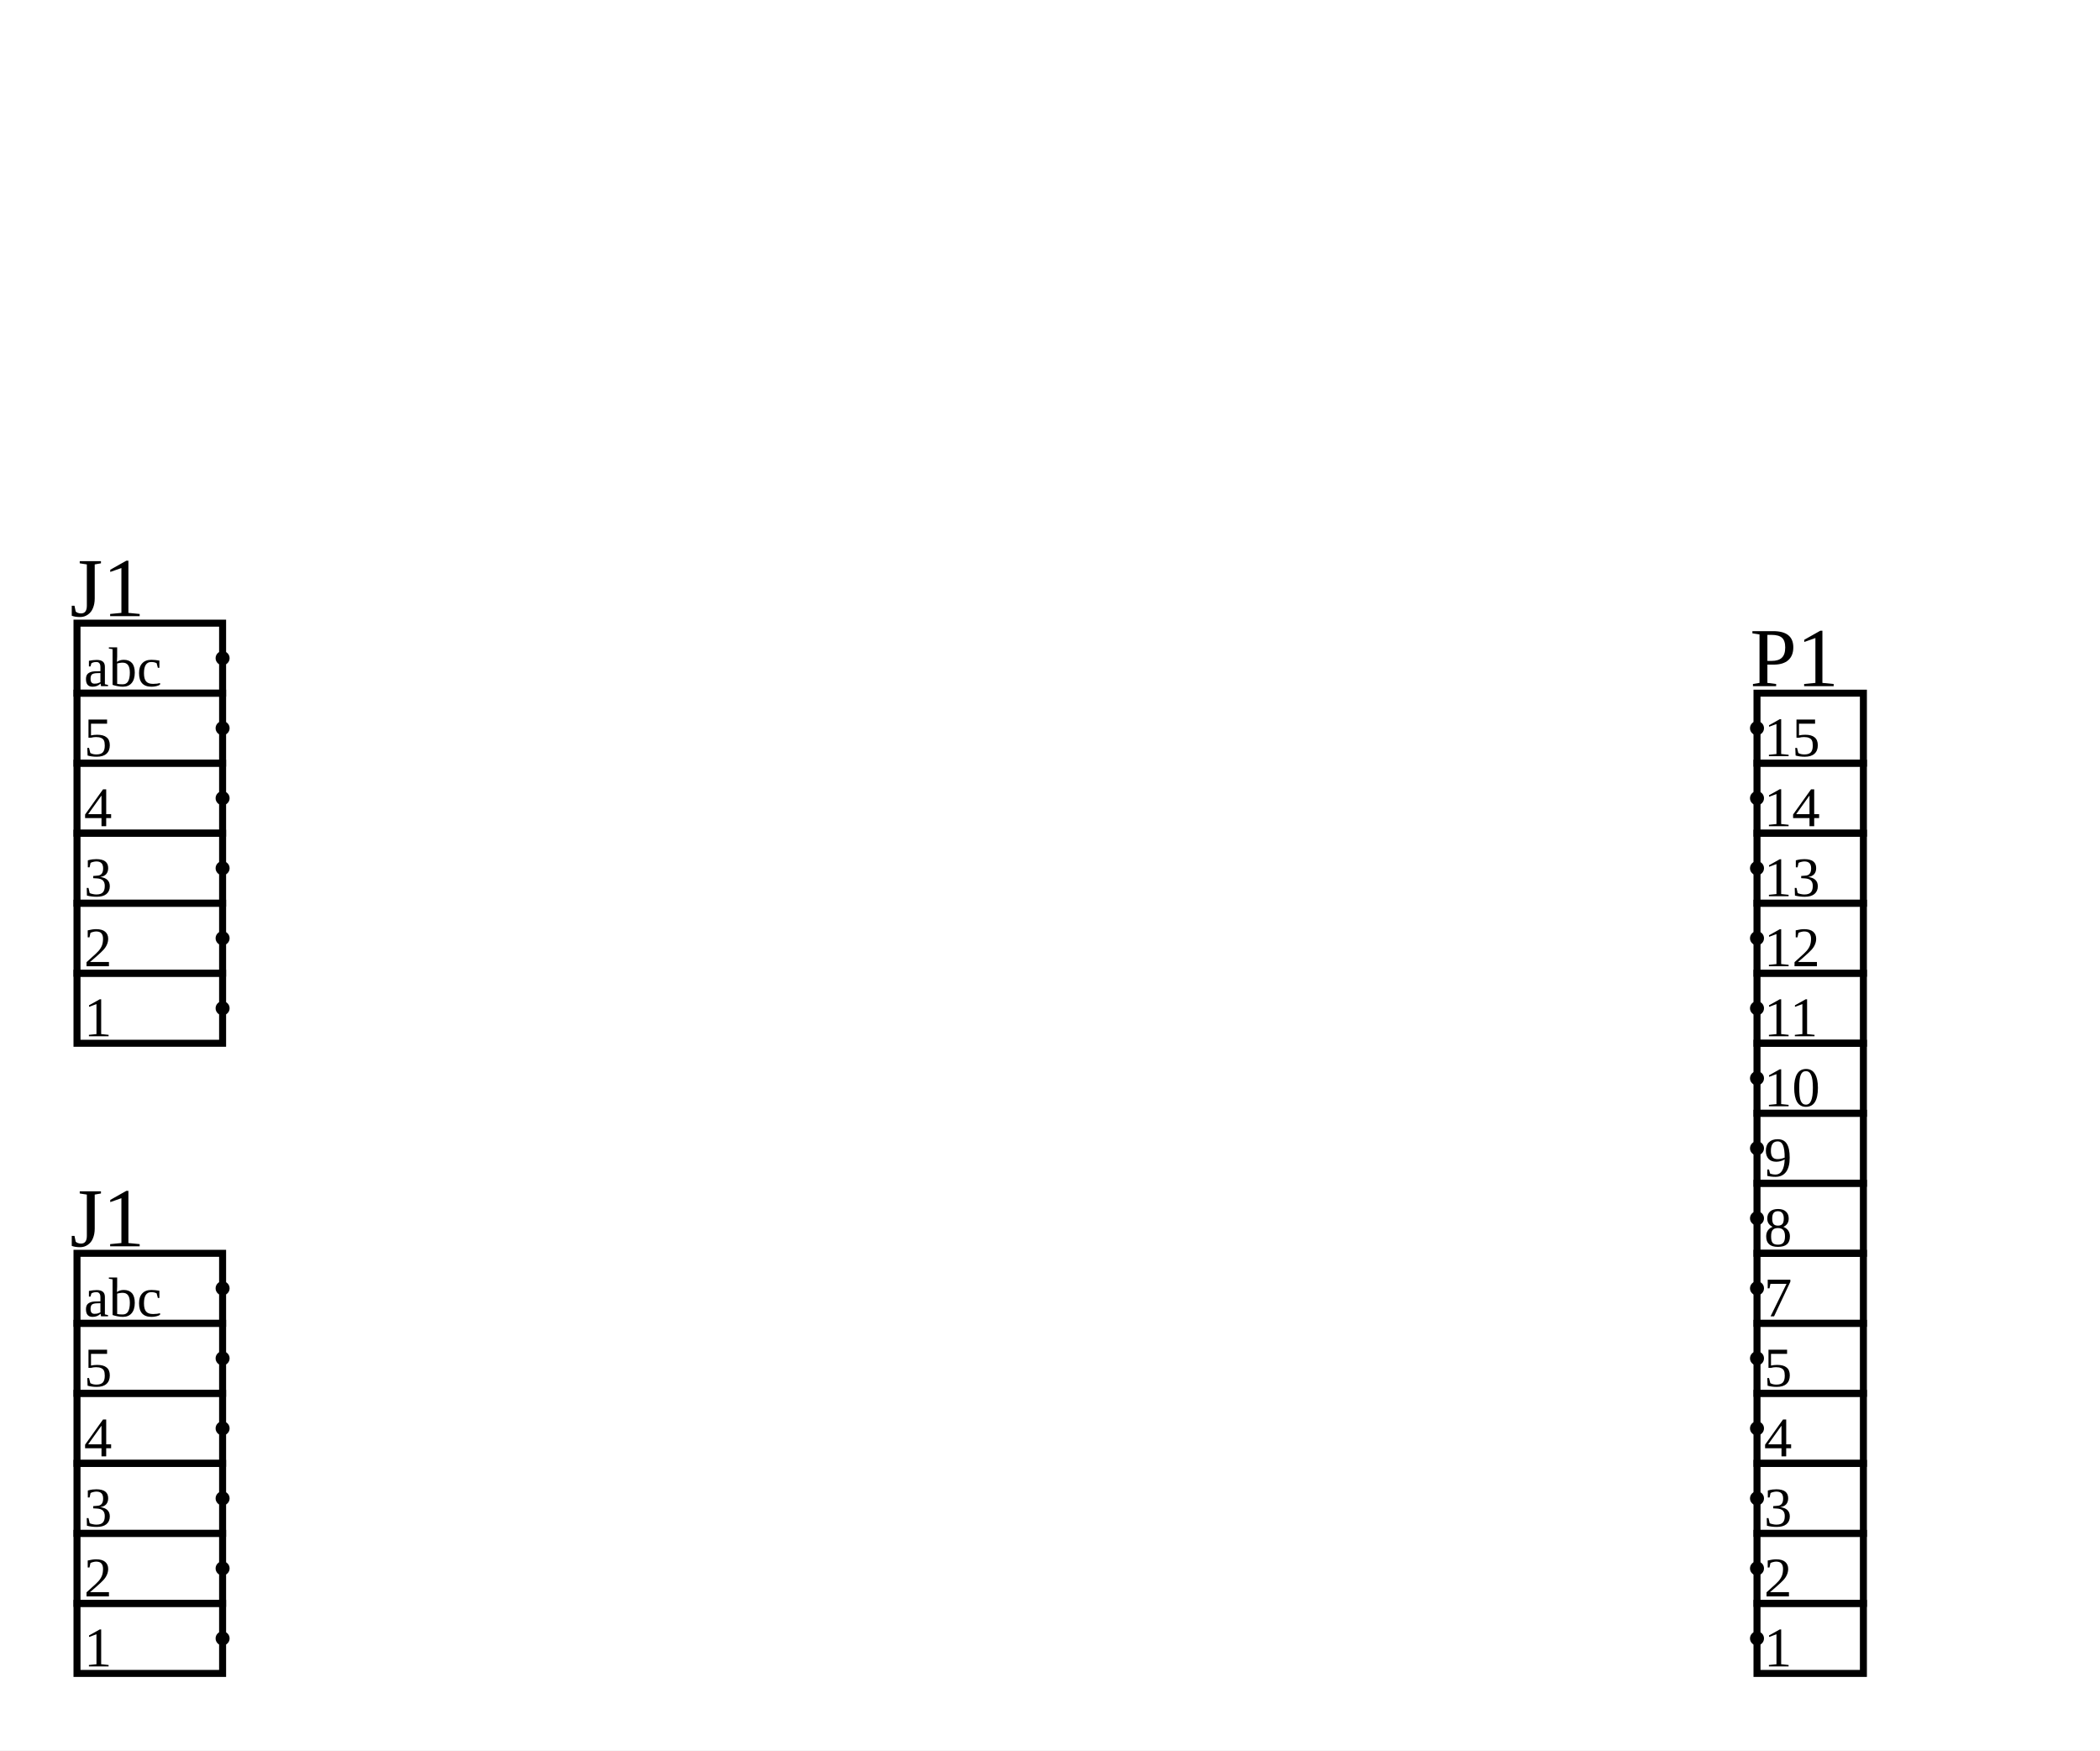
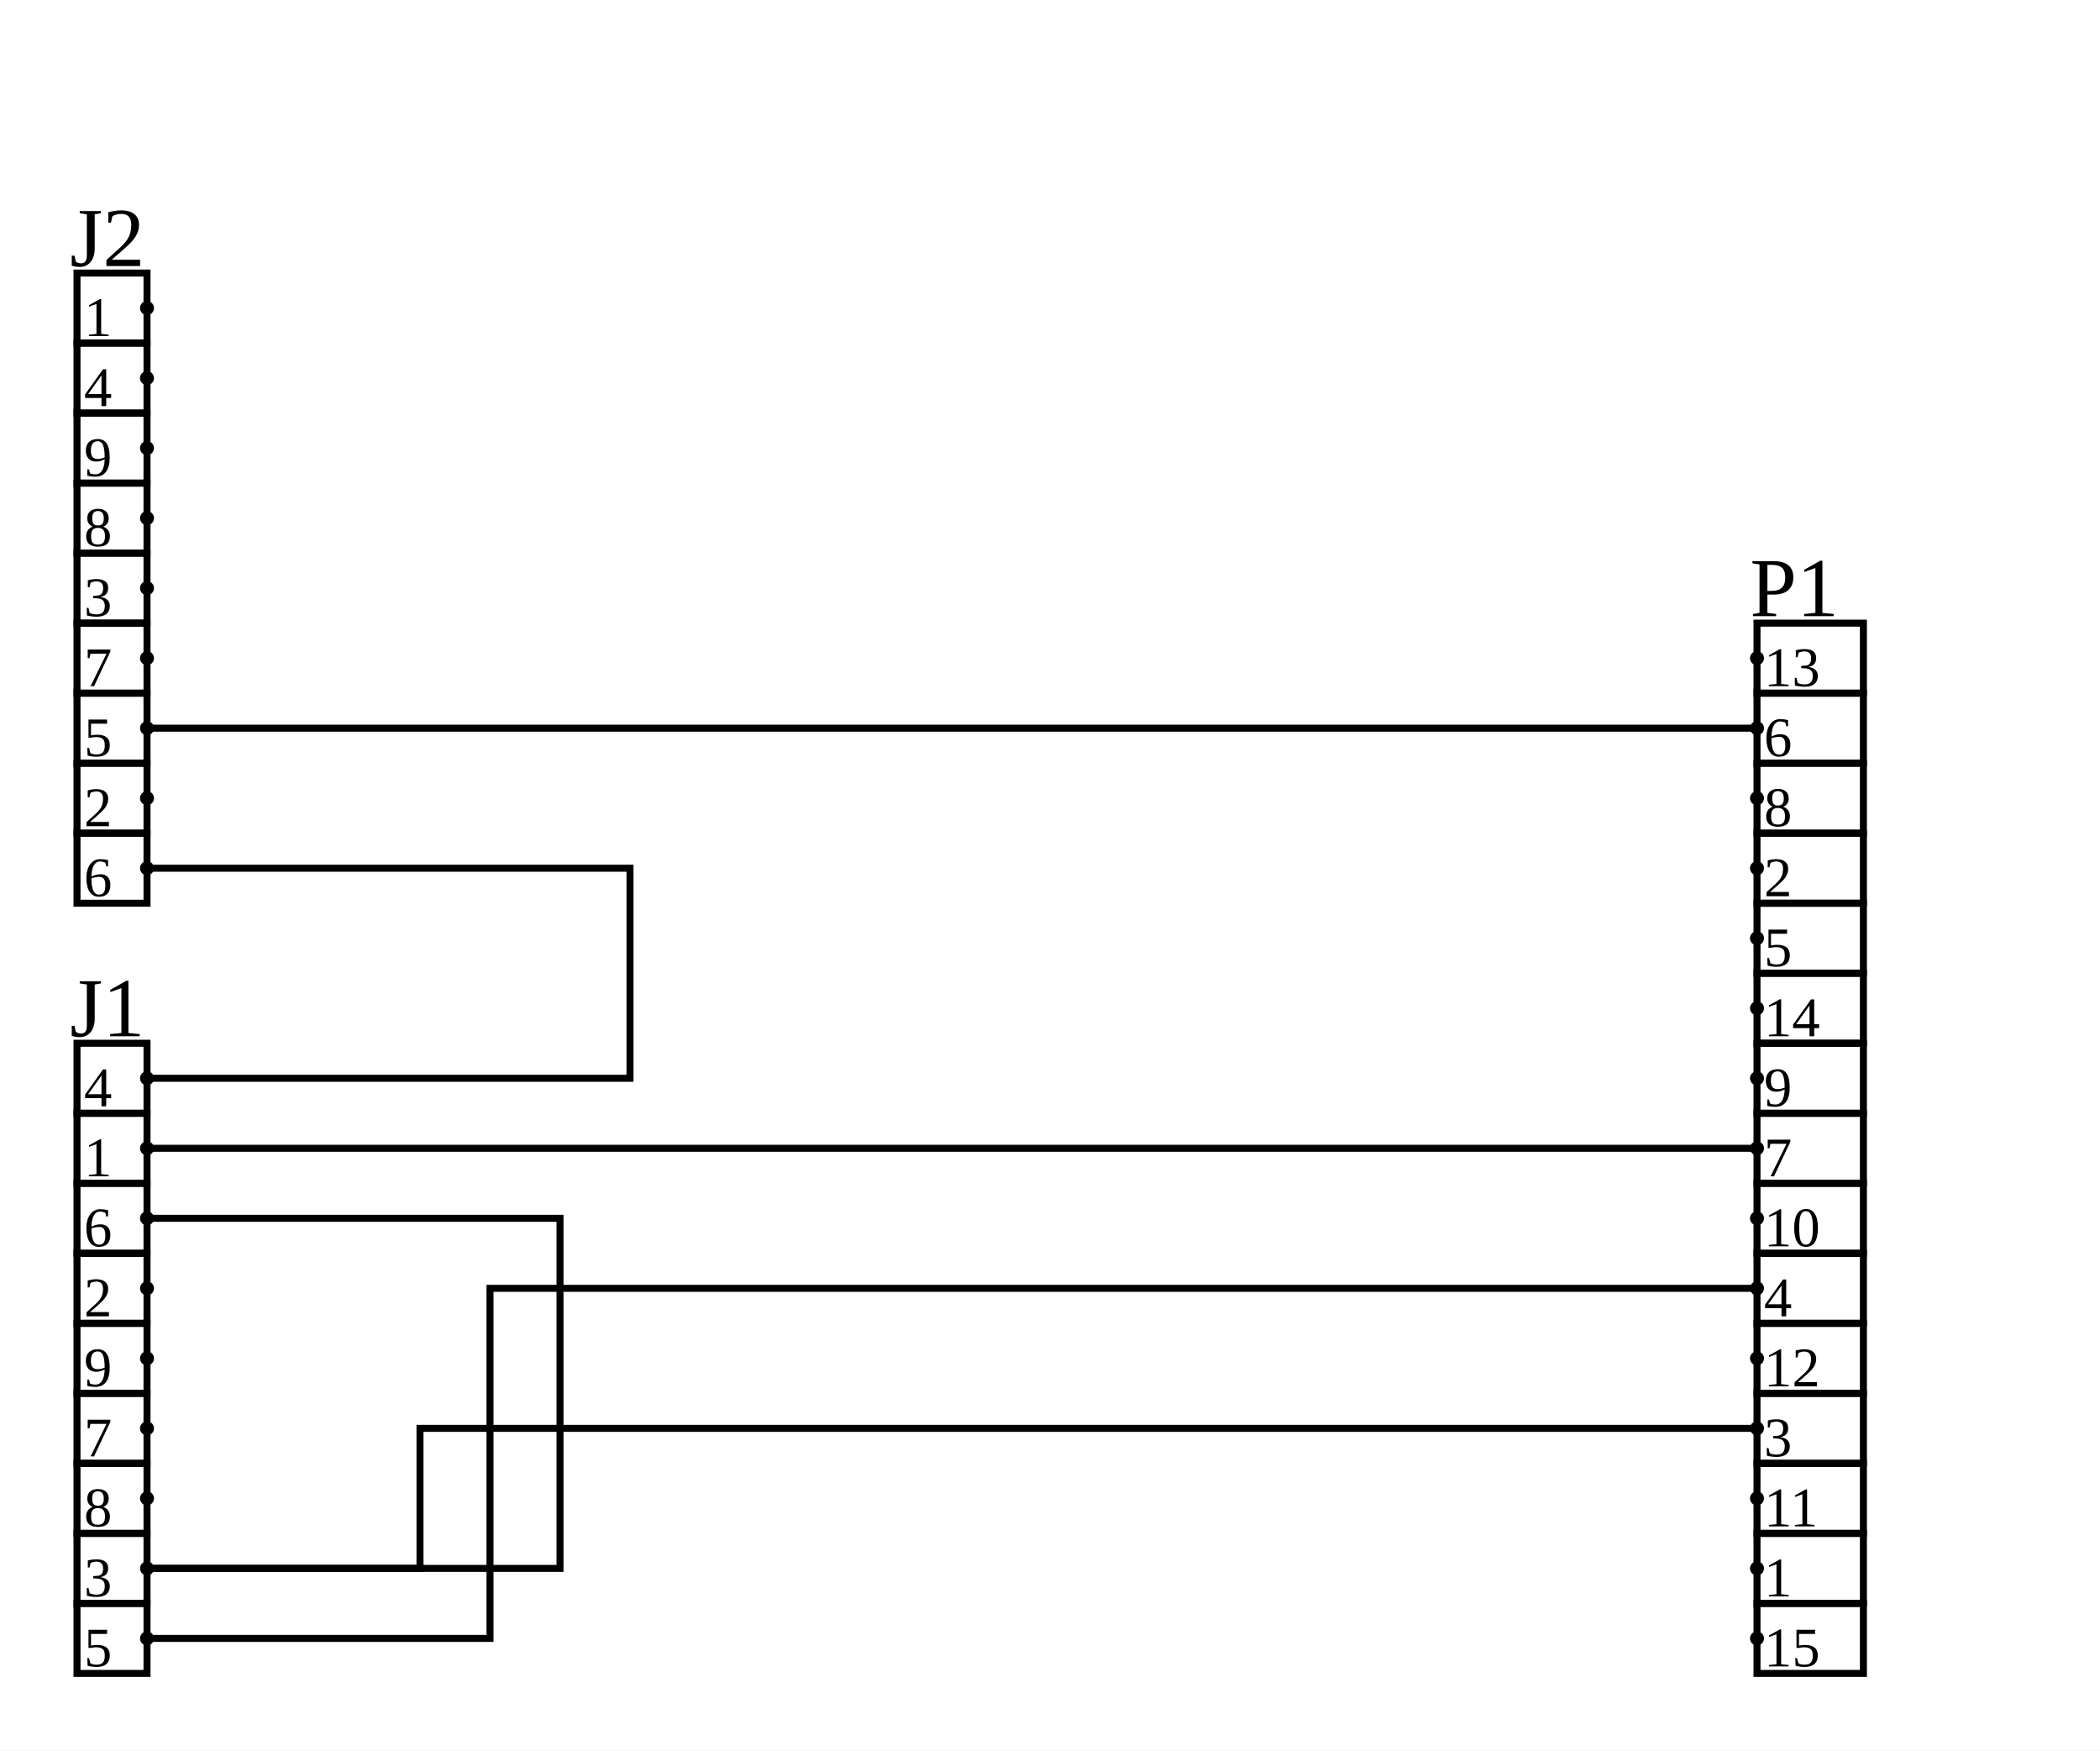
<svg xmlns="http://www.w3.org/2000/svg" width="300" height="250" viewBox="0 -250 300 250">
  <defs>
</defs>
  <rect x="0" y="-250" width="300" height="250" fill="#FFFFFF" />
-   <rect x="11" y="-21" width="20.8" height="10" stroke="black" stroke-width="1" fill="none" />
-   <text x="12" y="-12" font-size="8" fill="black" dy="0em">1</text>
-   <circle cx="31.8" cy="-16.0" r="1" />
-   <rect x="11" y="-31" width="20.8" height="10" stroke="black" stroke-width="1" fill="none" />
-   <text x="12" y="-22" font-size="8" fill="black" dy="0em">2</text>
-   <circle cx="31.8" cy="-26.0" r="1" />
-   <rect x="11" y="-41" width="20.8" height="10" stroke="black" stroke-width="1" fill="none" />
-   <text x="12" y="-32" font-size="8" fill="black" dy="0em">3</text>
-   <circle cx="31.8" cy="-36.0" r="1" />
-   <rect x="11" y="-51" width="20.8" height="10" stroke="black" stroke-width="1" fill="none" />
-   <text x="12" y="-42" font-size="8" fill="black" dy="0em">4</text>
-   <circle cx="31.8" cy="-46.0" r="1" />
-   <rect x="11" y="-61" width="20.8" height="10" stroke="black" stroke-width="1" fill="none" />
-   <text x="12" y="-52" font-size="8" fill="black" dy="0em">5</text>
-   <circle cx="31.8" cy="-56.0" r="1" />
-   <rect x="11" y="-71" width="20.8" height="10" stroke="black" stroke-width="1" fill="none" />
-   <text x="12" y="-62" font-size="8" fill="black" dy="0em">abc</text>
-   <circle cx="31.8" cy="-66.0" r="1" />
-   <text x="10" y="-72" font-size="12" fill="black" dy="0em">J1</text>
-   <rect x="11" y="-111" width="20.8" height="10" stroke="black" stroke-width="1" fill="none" />
-   <text x="12" y="-102" font-size="8" fill="black" dy="0em">1</text>
-   <circle cx="31.8" cy="-106.0" r="1" />
-   <rect x="11" y="-121" width="20.8" height="10" stroke="black" stroke-width="1" fill="none" />
-   <text x="12" y="-112" font-size="8" fill="black" dy="0em">2</text>
-   <circle cx="31.8" cy="-116.0" r="1" />
-   <rect x="11" y="-131" width="20.8" height="10" stroke="black" stroke-width="1" fill="none" />
-   <text x="12" y="-122" font-size="8" fill="black" dy="0em">3</text>
-   <circle cx="31.8" cy="-126.0" r="1" />
-   <rect x="11" y="-141" width="20.8" height="10" stroke="black" stroke-width="1" fill="none" />
-   <text x="12" y="-132" font-size="8" fill="black" dy="0em">4</text>
-   <circle cx="31.8" cy="-136.0" r="1" />
-   <rect x="11" y="-151" width="20.8" height="10" stroke="black" stroke-width="1" fill="none" />
+   <rect x="11" y="-21" width="10" height="10" stroke="black" stroke-width="1" fill="none" />
+   <text x="12" y="-12" font-size="8" fill="black" dy="0em">5</text>
+   <circle cx="21" cy="-16" r="1" />
+   <rect x="11" y="-31" width="10" height="10" stroke="black" stroke-width="1" fill="none" />
+   <text x="12" y="-22" font-size="8" fill="black" dy="0em">3</text>
+   <circle cx="21" cy="-26" r="1" />
+   <rect x="11" y="-41" width="10" height="10" stroke="black" stroke-width="1" fill="none" />
+   <text x="12" y="-32" font-size="8" fill="black" dy="0em">8</text>
+   <circle cx="21" cy="-36" r="1" />
+   <rect x="11" y="-51" width="10" height="10" stroke="black" stroke-width="1" fill="none" />
+   <text x="12" y="-42" font-size="8" fill="black" dy="0em">7</text>
+   <circle cx="21" cy="-46" r="1" />
+   <rect x="11" y="-61" width="10" height="10" stroke="black" stroke-width="1" fill="none" />
+   <text x="12" y="-52" font-size="8" fill="black" dy="0em">9</text>
+   <circle cx="21" cy="-56" r="1" />
+   <rect x="11" y="-71" width="10" height="10" stroke="black" stroke-width="1" fill="none" />
+   <text x="12" y="-62" font-size="8" fill="black" dy="0em">2</text>
+   <circle cx="21" cy="-66" r="1" />
+   <rect x="11" y="-81" width="10" height="10" stroke="black" stroke-width="1" fill="none" />
+   <text x="12" y="-72" font-size="8" fill="black" dy="0em">6</text>
+   <circle cx="21" cy="-76" r="1" />
+   <rect x="11" y="-91" width="10" height="10" stroke="black" stroke-width="1" fill="none" />
+   <text x="12" y="-82" font-size="8" fill="black" dy="0em">1</text>
+   <circle cx="21" cy="-86" r="1" />
+   <rect x="11" y="-101" width="10" height="10" stroke="black" stroke-width="1" fill="none" />
+   <text x="12" y="-92" font-size="8" fill="black" dy="0em">4</text>
+   <circle cx="21" cy="-96" r="1" />
+   <text x="10" y="-102" font-size="12" fill="black" dy="0em">J1</text>
+   <rect x="11" y="-131" width="10" height="10" stroke="black" stroke-width="1" fill="none" />
+   <text x="12" y="-122" font-size="8" fill="black" dy="0em">6</text>
+   <circle cx="21" cy="-126" r="1" />
+   <rect x="11" y="-141" width="10" height="10" stroke="black" stroke-width="1" fill="none" />
+   <text x="12" y="-132" font-size="8" fill="black" dy="0em">2</text>
+   <circle cx="21" cy="-136" r="1" />
+   <rect x="11" y="-151" width="10" height="10" stroke="black" stroke-width="1" fill="none" />
  <text x="12" y="-142" font-size="8" fill="black" dy="0em">5</text>
-   <circle cx="31.8" cy="-146.0" r="1" />
-   <rect x="11" y="-161" width="20.8" height="10" stroke="black" stroke-width="1" fill="none" />
-   <text x="12" y="-152" font-size="8" fill="black" dy="0em">abc</text>
-   <circle cx="31.8" cy="-156.0" r="1" />
-   <text x="10" y="-162" font-size="12" fill="black" dy="0em">J1</text>
+   <circle cx="21" cy="-146" r="1" />
+   <rect x="11" y="-161" width="10" height="10" stroke="black" stroke-width="1" fill="none" />
+   <text x="12" y="-152" font-size="8" fill="black" dy="0em">7</text>
+   <circle cx="21" cy="-156" r="1" />
+   <rect x="11" y="-171" width="10" height="10" stroke="black" stroke-width="1" fill="none" />
+   <text x="12" y="-162" font-size="8" fill="black" dy="0em">3</text>
+   <circle cx="21" cy="-166" r="1" />
+   <rect x="11" y="-181" width="10" height="10" stroke="black" stroke-width="1" fill="none" />
+   <text x="12" y="-172" font-size="8" fill="black" dy="0em">8</text>
+   <circle cx="21" cy="-176" r="1" />
+   <rect x="11" y="-191" width="10" height="10" stroke="black" stroke-width="1" fill="none" />
+   <text x="12" y="-182" font-size="8" fill="black" dy="0em">9</text>
+   <circle cx="21" cy="-186" r="1" />
+   <rect x="11" y="-201" width="10" height="10" stroke="black" stroke-width="1" fill="none" />
+   <text x="12" y="-192" font-size="8" fill="black" dy="0em">4</text>
+   <circle cx="21" cy="-196" r="1" />
+   <rect x="11" y="-211" width="10" height="10" stroke="black" stroke-width="1" fill="none" />
+   <text x="12" y="-202" font-size="8" fill="black" dy="0em">1</text>
+   <circle cx="21" cy="-206" r="1" />
+   <text x="10" y="-212" font-size="12" fill="black" dy="0em">J2</text>
  <rect x="251" y="-21" width="15.2" height="10" stroke="black" stroke-width="1" fill="none" />
-   <text x="252" y="-12" font-size="8" fill="black" dy="0em">1</text>
-   <circle cx="251" cy="-16.0" r="1" />
+   <text x="252" y="-12" font-size="8" fill="black" dy="0em">15</text>
+   <circle cx="251" cy="-16" r="1" />
  <rect x="251" y="-31" width="15.2" height="10" stroke="black" stroke-width="1" fill="none" />
-   <text x="252" y="-22" font-size="8" fill="black" dy="0em">2</text>
-   <circle cx="251" cy="-26.0" r="1" />
+   <text x="252" y="-22" font-size="8" fill="black" dy="0em">1</text>
+   <circle cx="251" cy="-26" r="1" />
  <rect x="251" y="-41" width="15.2" height="10" stroke="black" stroke-width="1" fill="none" />
-   <text x="252" y="-32" font-size="8" fill="black" dy="0em">3</text>
-   <circle cx="251" cy="-36.0" r="1" />
+   <text x="252" y="-32" font-size="8" fill="black" dy="0em">11</text>
+   <circle cx="251" cy="-36" r="1" />
  <rect x="251" y="-51" width="15.2" height="10" stroke="black" stroke-width="1" fill="none" />
-   <text x="252" y="-42" font-size="8" fill="black" dy="0em">4</text>
-   <circle cx="251" cy="-46.0" r="1" />
+   <text x="252" y="-42" font-size="8" fill="black" dy="0em">3</text>
+   <circle cx="251" cy="-46" r="1" />
  <rect x="251" y="-61" width="15.2" height="10" stroke="black" stroke-width="1" fill="none" />
-   <text x="252" y="-52" font-size="8" fill="black" dy="0em">5</text>
-   <circle cx="251" cy="-56.0" r="1" />
+   <text x="252" y="-52" font-size="8" fill="black" dy="0em">12</text>
+   <circle cx="251" cy="-56" r="1" />
  <rect x="251" y="-71" width="15.2" height="10" stroke="black" stroke-width="1" fill="none" />
-   <text x="252" y="-62" font-size="8" fill="black" dy="0em">7</text>
-   <circle cx="251" cy="-66.0" r="1" />
+   <text x="252" y="-62" font-size="8" fill="black" dy="0em">4</text>
+   <circle cx="251" cy="-66" r="1" />
  <rect x="251" y="-81" width="15.2" height="10" stroke="black" stroke-width="1" fill="none" />
-   <text x="252" y="-72" font-size="8" fill="black" dy="0em">8</text>
-   <circle cx="251" cy="-76.0" r="1" />
+   <text x="252" y="-72" font-size="8" fill="black" dy="0em">10</text>
+   <circle cx="251" cy="-76" r="1" />
  <rect x="251" y="-91" width="15.2" height="10" stroke="black" stroke-width="1" fill="none" />
-   <text x="252" y="-82" font-size="8" fill="black" dy="0em">9</text>
-   <circle cx="251" cy="-86.0" r="1" />
+   <text x="252" y="-82" font-size="8" fill="black" dy="0em">7</text>
+   <circle cx="251" cy="-86" r="1" />
  <rect x="251" y="-101" width="15.2" height="10" stroke="black" stroke-width="1" fill="none" />
-   <text x="252" y="-92" font-size="8" fill="black" dy="0em">10</text>
-   <circle cx="251" cy="-96.0" r="1" />
+   <text x="252" y="-92" font-size="8" fill="black" dy="0em">9</text>
+   <circle cx="251" cy="-96" r="1" />
  <rect x="251" y="-111" width="15.2" height="10" stroke="black" stroke-width="1" fill="none" />
-   <text x="252" y="-102" font-size="8" fill="black" dy="0em">11</text>
-   <circle cx="251" cy="-106.0" r="1" />
+   <text x="252" y="-102" font-size="8" fill="black" dy="0em">14</text>
+   <circle cx="251" cy="-106" r="1" />
  <rect x="251" y="-121" width="15.2" height="10" stroke="black" stroke-width="1" fill="none" />
-   <text x="252" y="-112" font-size="8" fill="black" dy="0em">12</text>
-   <circle cx="251" cy="-116.0" r="1" />
+   <text x="252" y="-112" font-size="8" fill="black" dy="0em">5</text>
+   <circle cx="251" cy="-116" r="1" />
  <rect x="251" y="-131" width="15.2" height="10" stroke="black" stroke-width="1" fill="none" />
-   <text x="252" y="-122" font-size="8" fill="black" dy="0em">13</text>
-   <circle cx="251" cy="-126.0" r="1" />
+   <text x="252" y="-122" font-size="8" fill="black" dy="0em">2</text>
+   <circle cx="251" cy="-126" r="1" />
  <rect x="251" y="-141" width="15.2" height="10" stroke="black" stroke-width="1" fill="none" />
-   <text x="252" y="-132" font-size="8" fill="black" dy="0em">14</text>
-   <circle cx="251" cy="-136.0" r="1" />
+   <text x="252" y="-132" font-size="8" fill="black" dy="0em">8</text>
+   <circle cx="251" cy="-136" r="1" />
  <rect x="251" y="-151" width="15.2" height="10" stroke="black" stroke-width="1" fill="none" />
-   <text x="252" y="-142" font-size="8" fill="black" dy="0em">15</text>
-   <circle cx="251" cy="-146.0" r="1" />
-   <text x="250" y="-152" font-size="12" fill="black" dy="0em">P1</text>
+   <text x="252" y="-142" font-size="8" fill="black" dy="0em">6</text>
+   <circle cx="251" cy="-146" r="1" />
+   <rect x="251" y="-161" width="15.2" height="10" stroke="black" stroke-width="1" fill="none" />
+   <text x="252" y="-152" font-size="8" fill="black" dy="0em">13</text>
+   <circle cx="251" cy="-156" r="1" />
+   <text x="250" y="-162" font-size="12" fill="black" dy="0em">P1</text>
+   <path d="M251,-146 L21,-146" stroke="black" stroke-width="1" fill="none" />
+   <path d="M21,-26 L60,-26 L60,-46 L251,-46" stroke="black" stroke-width="1" fill="none" />
+   <path d="M21,-16 L70,-16 L70,-66 L251,-66" stroke="black" stroke-width="1" fill="none" />
+   <path d="M21,-86 L251,-86" stroke="black" stroke-width="1" fill="none" />
+   <path d="M21,-26 L80,-26 L80,-76 L21,-76" stroke="black" stroke-width="1" fill="none" />
+   <path d="M21,-96 L90,-96 L90,-126 L21,-126" stroke="black" stroke-width="1" fill="none" />
</svg>
